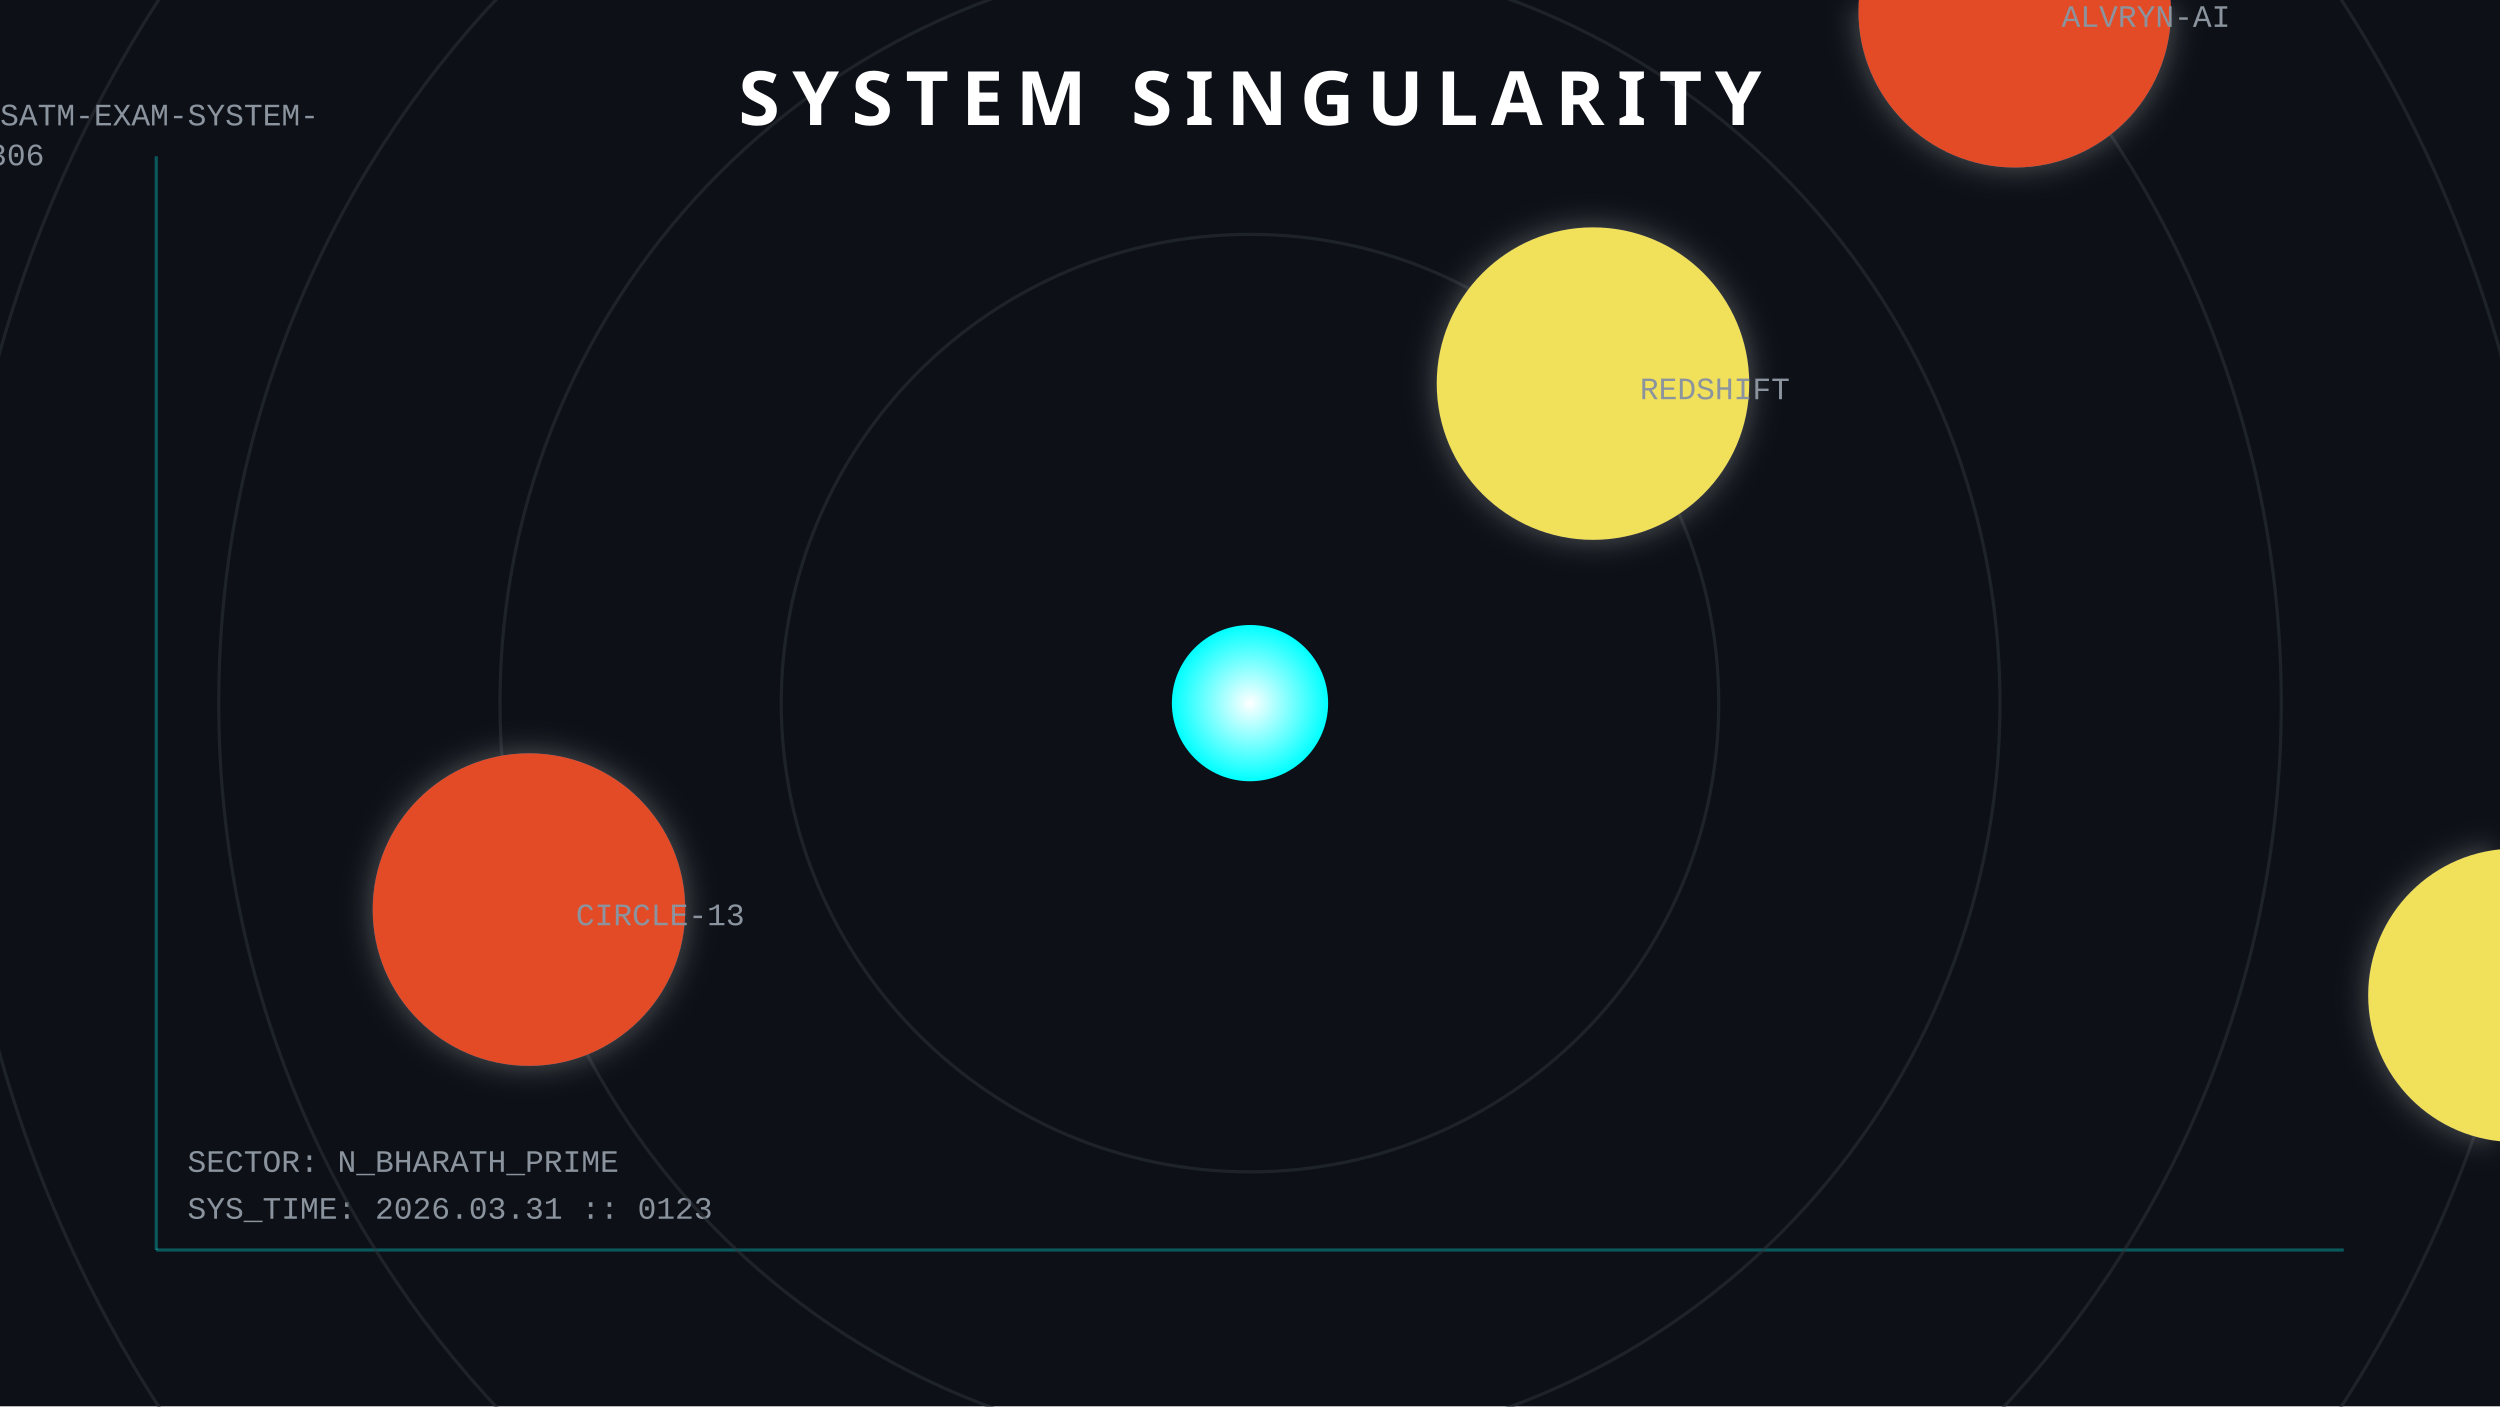
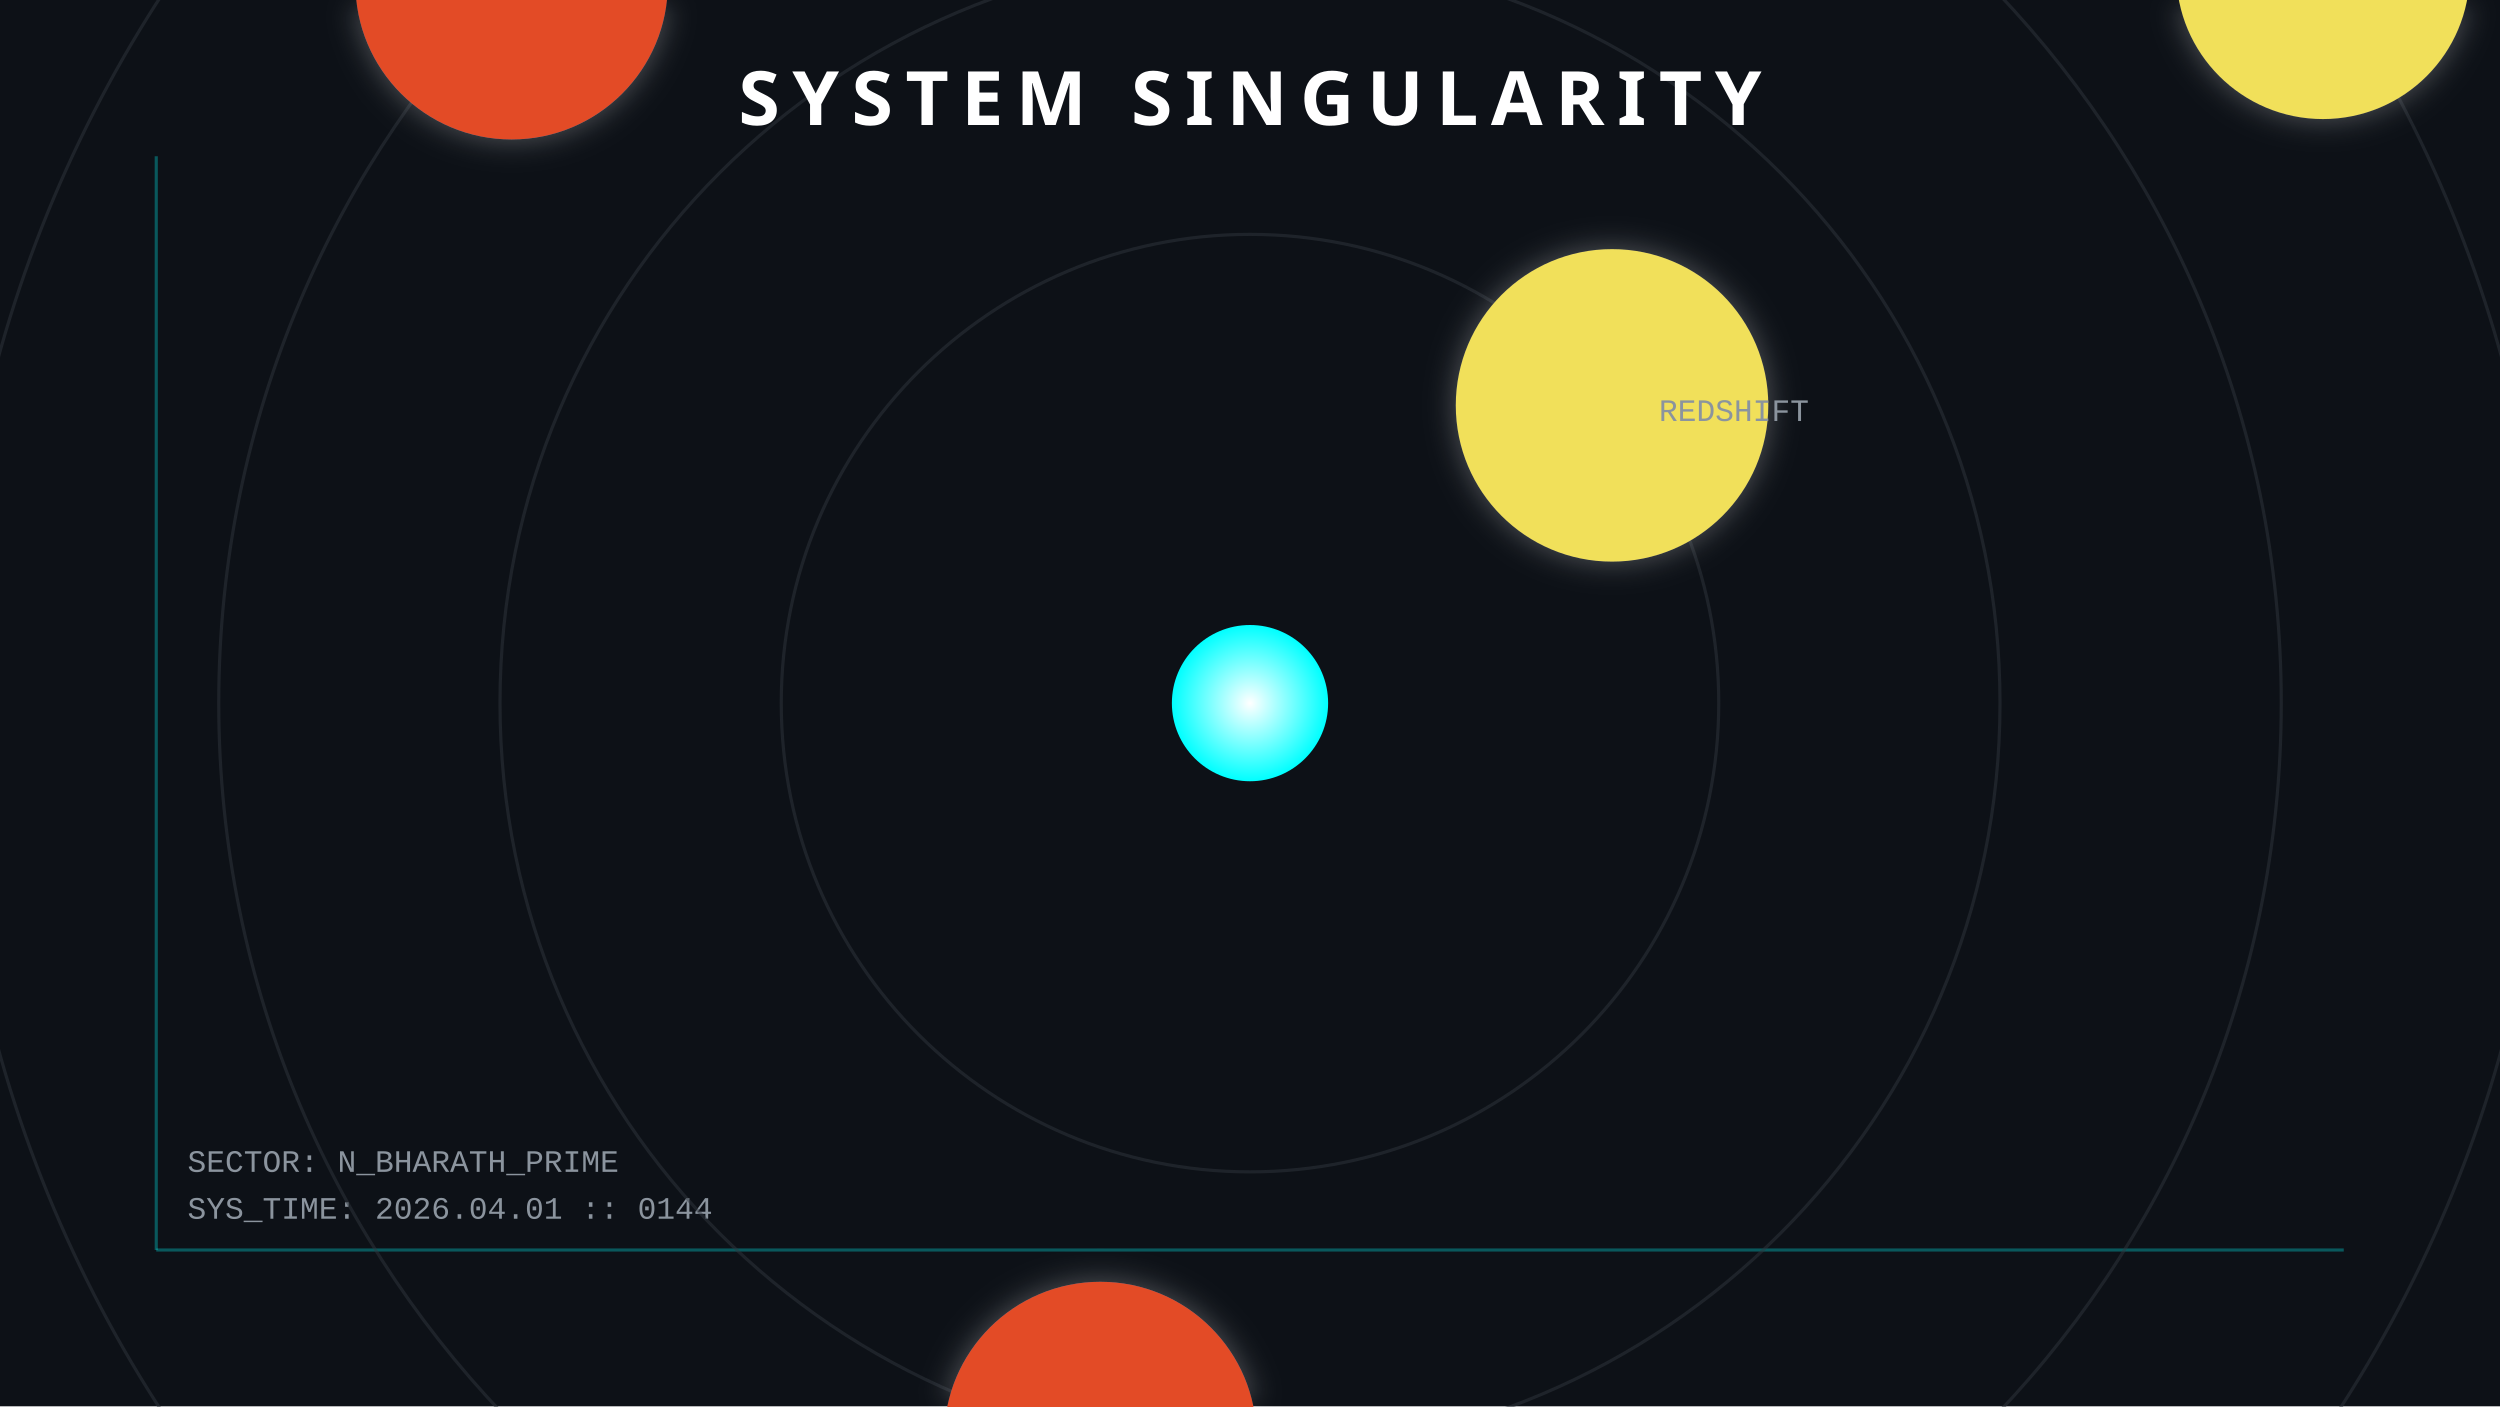
<svg xmlns="http://www.w3.org/2000/svg" width="800" height="450">
  <style>
        .orbit { fill: none; stroke: #30363d; stroke-width: 1; opacity: 0.5; }
        .planet { filter: drop-shadow(0 0 5px rgba(255,255,255,0.3)); }
        .text { font-family: 'Courier New', monospace; fill: #8b949e; font-size: 10px; }
        .title { font-family: sans-serif; fill: white; font-weight: bold; font-size: 24px; letter-spacing: 4px; }
        .hud-line { stroke: #00ffff; stroke-width: 1; opacity: 0.3; }
        
        /* ANIMATIONS */
        @keyframes pulse { 0% { r: 25; opacity: 0.8; } 50% { r: 30; opacity: 0.4; } 100% { r: 25; opacity: 0.8; } }
        .sun { animation: pulse 4s infinite; }
    </style>
  <rect width="100%" height="100%" fill="#0d1117" />
  <line x1="50" y1="50" x2="50" y2="400" class="hud-line" />
  <line x1="50" y1="400" x2="750" y2="400" class="hud-line" />
-   <text x="60" y="390" class="text">SYS_TIME: 2026.03.31 :: 0123</text>
+   <text x="60" y="390" class="text">SYS_TIME: 2026.04.01 :: 0144</text>
  <text x="60" y="375" class="text">SECTOR: N_BHARATH_PRIME</text>
  <circle cx="400" cy="225" r="25" fill="url(#grad1)" class="sun" />
  <defs>
    <radialGradient id="grad1" cx="50%" cy="50%" r="50%" fx="50%" fy="50%">
      <stop offset="0%" style="stop-color:white;stop-opacity:1" />
      <stop offset="100%" style="stop-color:#00ffff;stop-opacity:1" />
    </radialGradient>
  </defs>
  <circle cx="400" cy="225" r="150.0" class="orbit" />
-   <circle cx="509.754" cy="122.755" r="50" fill="#f1e05a" class="planet" />
-   <text x="524.754" y="127.755" class="text" fill="white">REDSHIFT</text>
+   <circle cx="515.851" cy="129.719" r="50" fill="#f1e05a" class="planet" />
+   <text x="530.851" y="134.719" class="text" fill="white">REDSHIFT</text>
  <circle cx="400" cy="225" r="240.0" class="orbit" />
-   <circle cx="169.273" cy="291.07" r="50" fill="#e34c26" class="planet" />
-   <text x="184.273" y="296.07" class="text" fill="white">CIRCLE-13</text>
+   <circle cx="352.115" cy="460.175" r="50" fill="#e34c26" class="planet" />
+   <text x="367.115" y="465.175" class="text" fill="white">CIRCLE-13</text>
  <circle cx="400" cy="225" r="330.0" class="orbit" />
-   <circle cx="644.709" cy="3.601" r="50" fill="#e34c26" class="planet" />
-   <text x="659.709" y="8.601" class="text" fill="white">ALVRYN-AI</text>
+   <circle cx="163.723" cy="-5.376" r="50" fill="#e34c26" class="planet" />
+   <text x="178.723" y="-0.376" class="text" fill="white">ALVRYN-AI</text>
  <circle cx="400" cy="225" r="415.422" class="orbit" />
-   <circle cx="804.764" cy="318.498" r="46.948" fill="#f1e05a" class="planet" />
-   <text x="819.764" y="323.498" class="text" fill="white">DRIFT-CIRCLE13</text>
+   <circle cx="743.353" cy="-8.847" r="46.948" fill="#f1e05a" class="planet" />
+   <text x="758.353" y="-3.847" class="text" fill="white">DRIFT-CIRCLE13</text>
  <circle cx="400" cy="225" r="461.81" class="orbit" />
-   <circle cx="-20.969" cy="35.124" r="20.925" fill="#2b7489" class="planet" />
-   <text x="-5.969" y="40.124" class="text" fill="white">DSATM-EXAM-SYSTEM-</text>
-   <circle cx="400" cy="225" r="504.893" class="orbit" />
-   <circle cx="-72.813" cy="47.901" r="18.722" fill="#8b949e" class="planet" />
-   <text x="-57.813" y="52.901" class="text" fill="white">NBHARATH1306</text>
-   <circle cx="400" cy="225" r="547.125" class="orbit" />
-   <circle cx="-91.465" cy="-15.432" r="18.155" fill="#e34c26" class="planet" />
-   <text x="-76.465" y="-10.432" class="text" fill="white">WEBSITE-EQUDATOR-TRADING-PLATFORM</text>
-   <circle cx="400" cy="225" r="577.957" class="orbit" />
-   <circle cx="977.072" cy="193.021" r="10.555" fill="#8b949e" class="planet" />
-   <text x="992.072" y="198.021" class="text" fill="white">FLASK</text>
-   <circle cx="400" cy="225" r="608.231" class="orbit" />
-   <circle cx="315.417" cy="-377.321" r="10.182" fill="#8b949e" class="planet" />
-   <text x="330.417" y="-372.321" class="text" fill="white">HCF-INTERNSHIP</text>
-   <circle cx="400" cy="225" r="637.1" class="orbit" />
-   <circle cx="817.897" cy="705.893" r="9.246" fill="#8b949e" class="planet" />
+   <circle cx="849.482" cy="330.989" r="20.925" fill="#2b7489" class="planet" />
+   <text x="864.482" y="335.989" class="text" fill="white">DSATM-EXAM-SYSTEM-</text>
+   <circle cx="400" cy="225" r="504.894" class="orbit" />
+   <circle cx="261.869" cy="-260.631" r="18.723" fill="#8b949e" class="planet" />
+   <text x="276.869" y="-255.631" class="text" fill="white">NBHARATH1306</text>
+   <circle cx="400" cy="225" r="547.126" class="orbit" />
+   <circle cx="920.633" cy="56.809" r="18.155" fill="#e34c26" class="planet" />
+   <text x="935.633" y="61.809" class="text" fill="white">WEBSITE-EQUDATOR-TRADING-PLATFORM</text>
+   <circle cx="400" cy="225" r="577.959" class="orbit" />
+   <circle cx="918.322" cy="480.694" r="10.555" fill="#8b949e" class="planet" />
+   <text x="933.322" y="485.694" class="text" fill="white">FLASK</text>
+   <circle cx="400" cy="225" r="608.232" class="orbit" />
+   <circle cx="985.023" cy="391.414" r="10.182" fill="#8b949e" class="planet" />
+   <text x="1000.023" y="396.414" class="text" fill="white">HCF-INTERNSHIP</text>
+   <circle cx="400" cy="225" r="637.101" class="orbit" />
+   <circle cx="17.975" cy="-284.858" r="9.246" fill="#8b949e" class="planet" />
  <text x="400" y="40" text-anchor="middle" class="title">SYSTEM SINGULARITY</text>
</svg>
